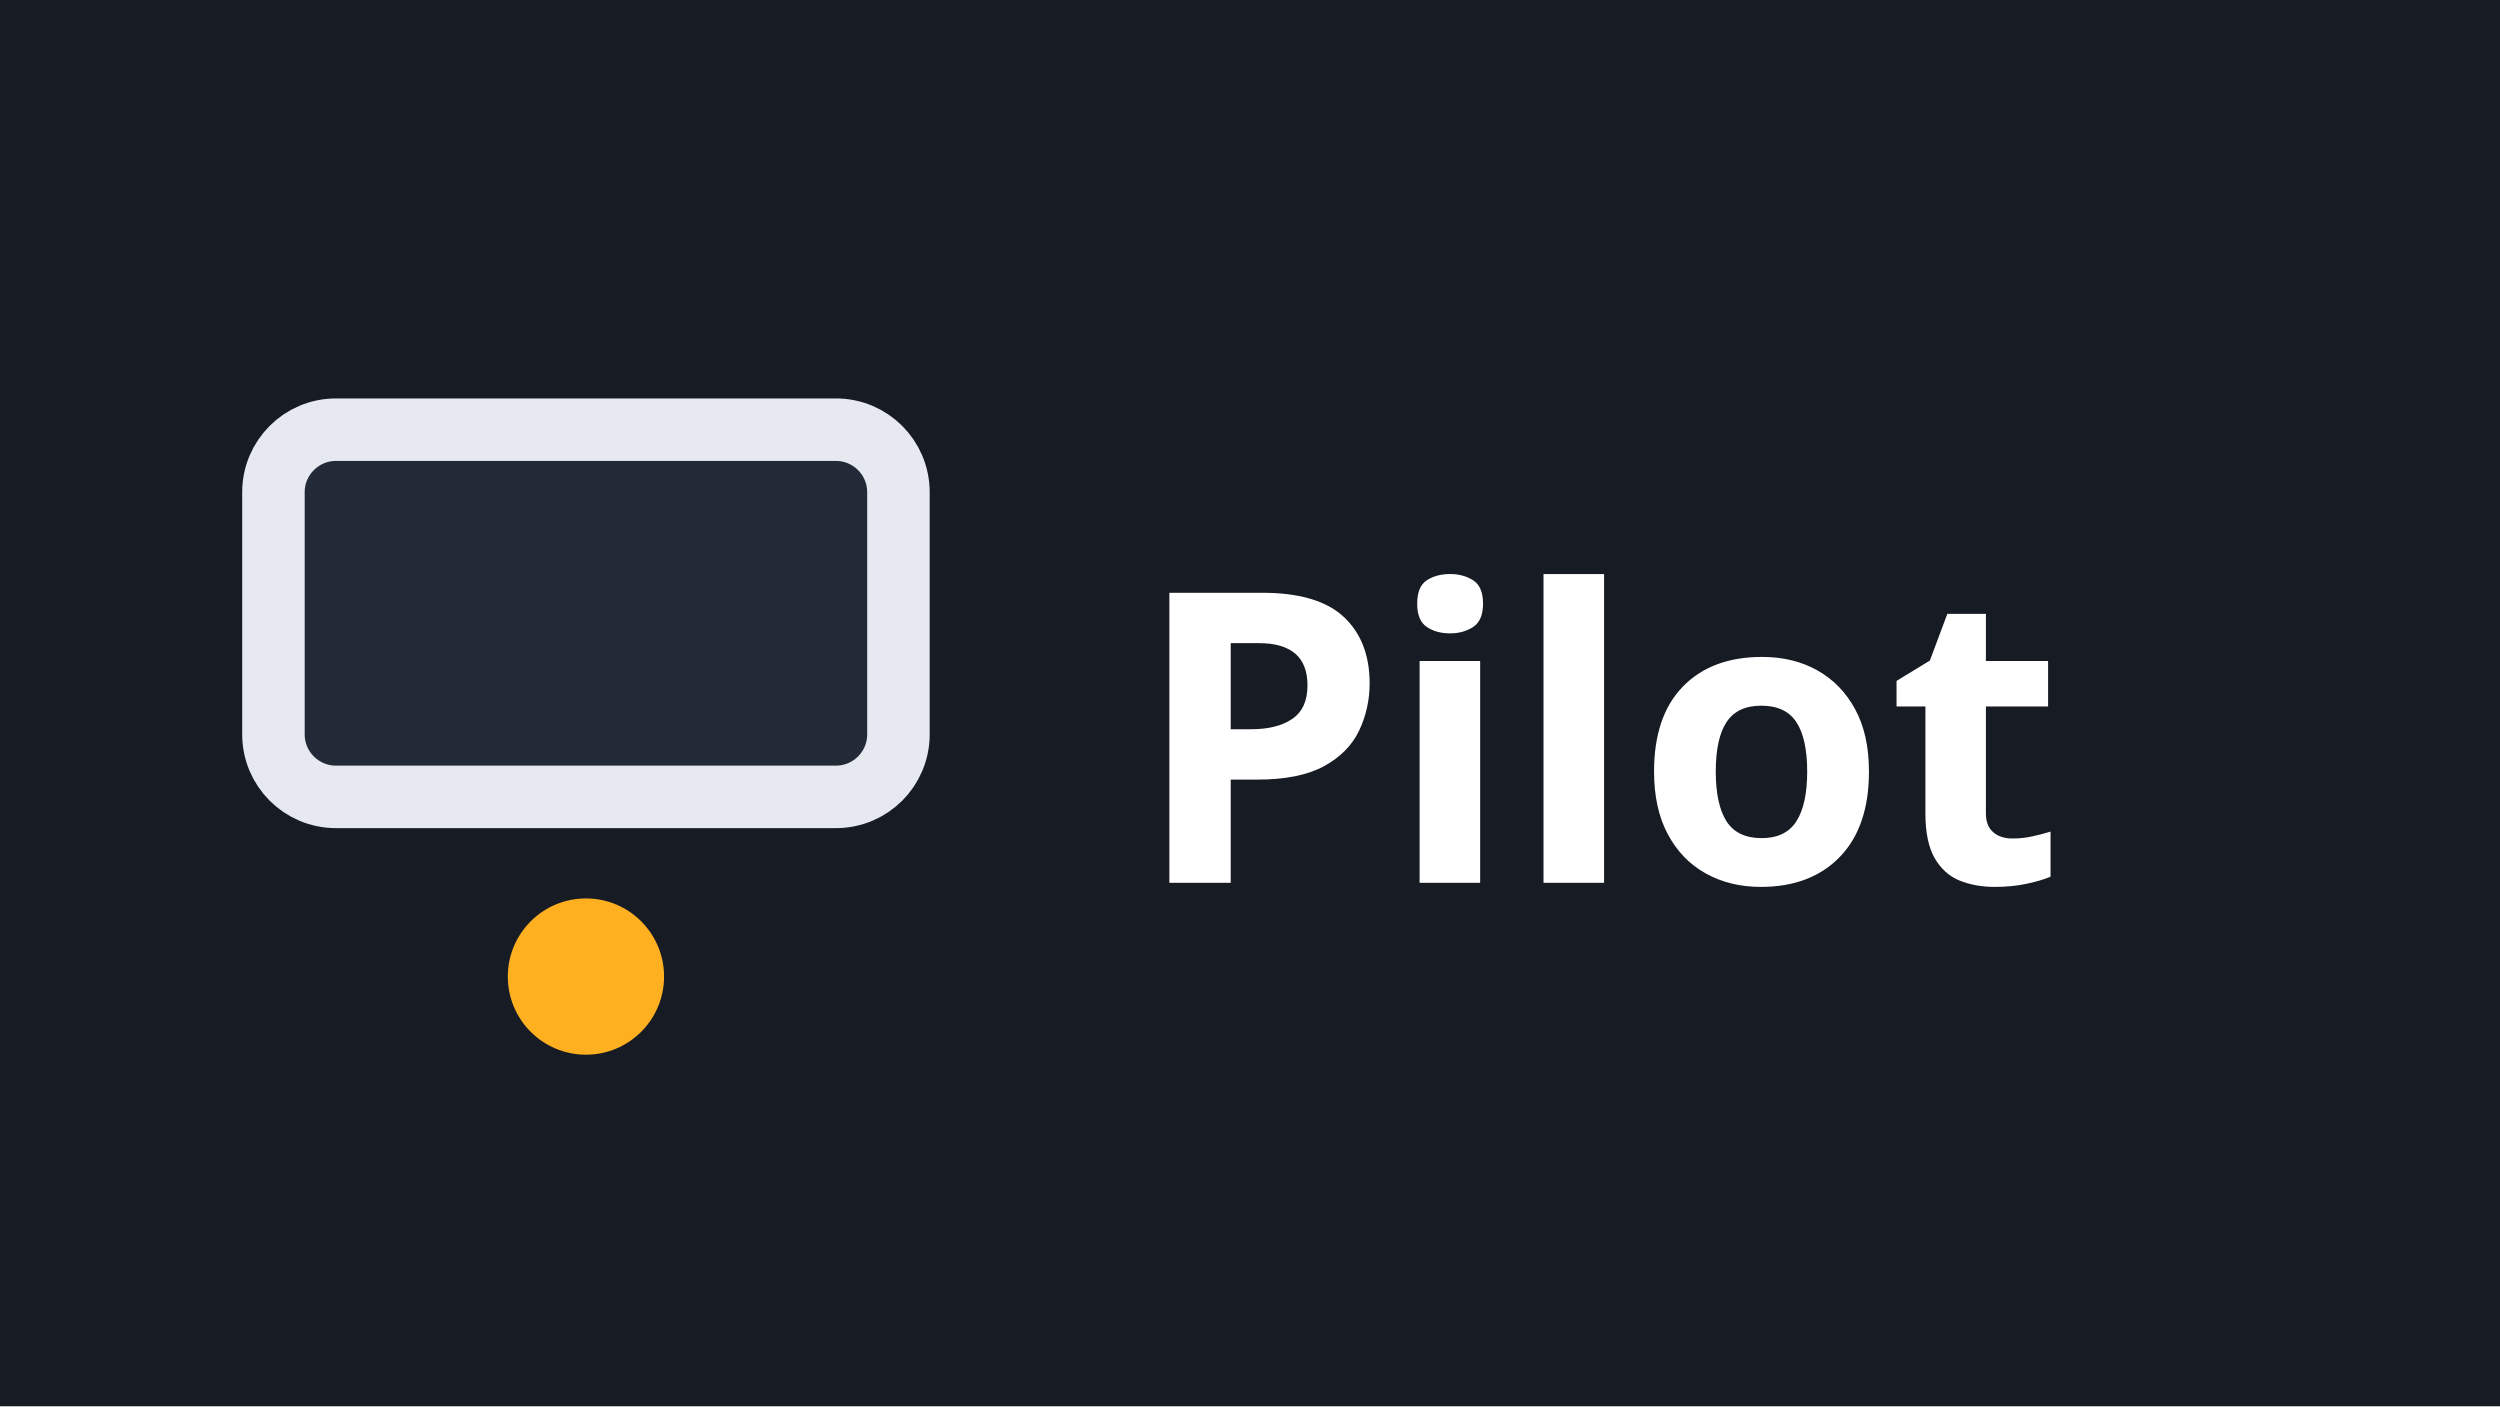
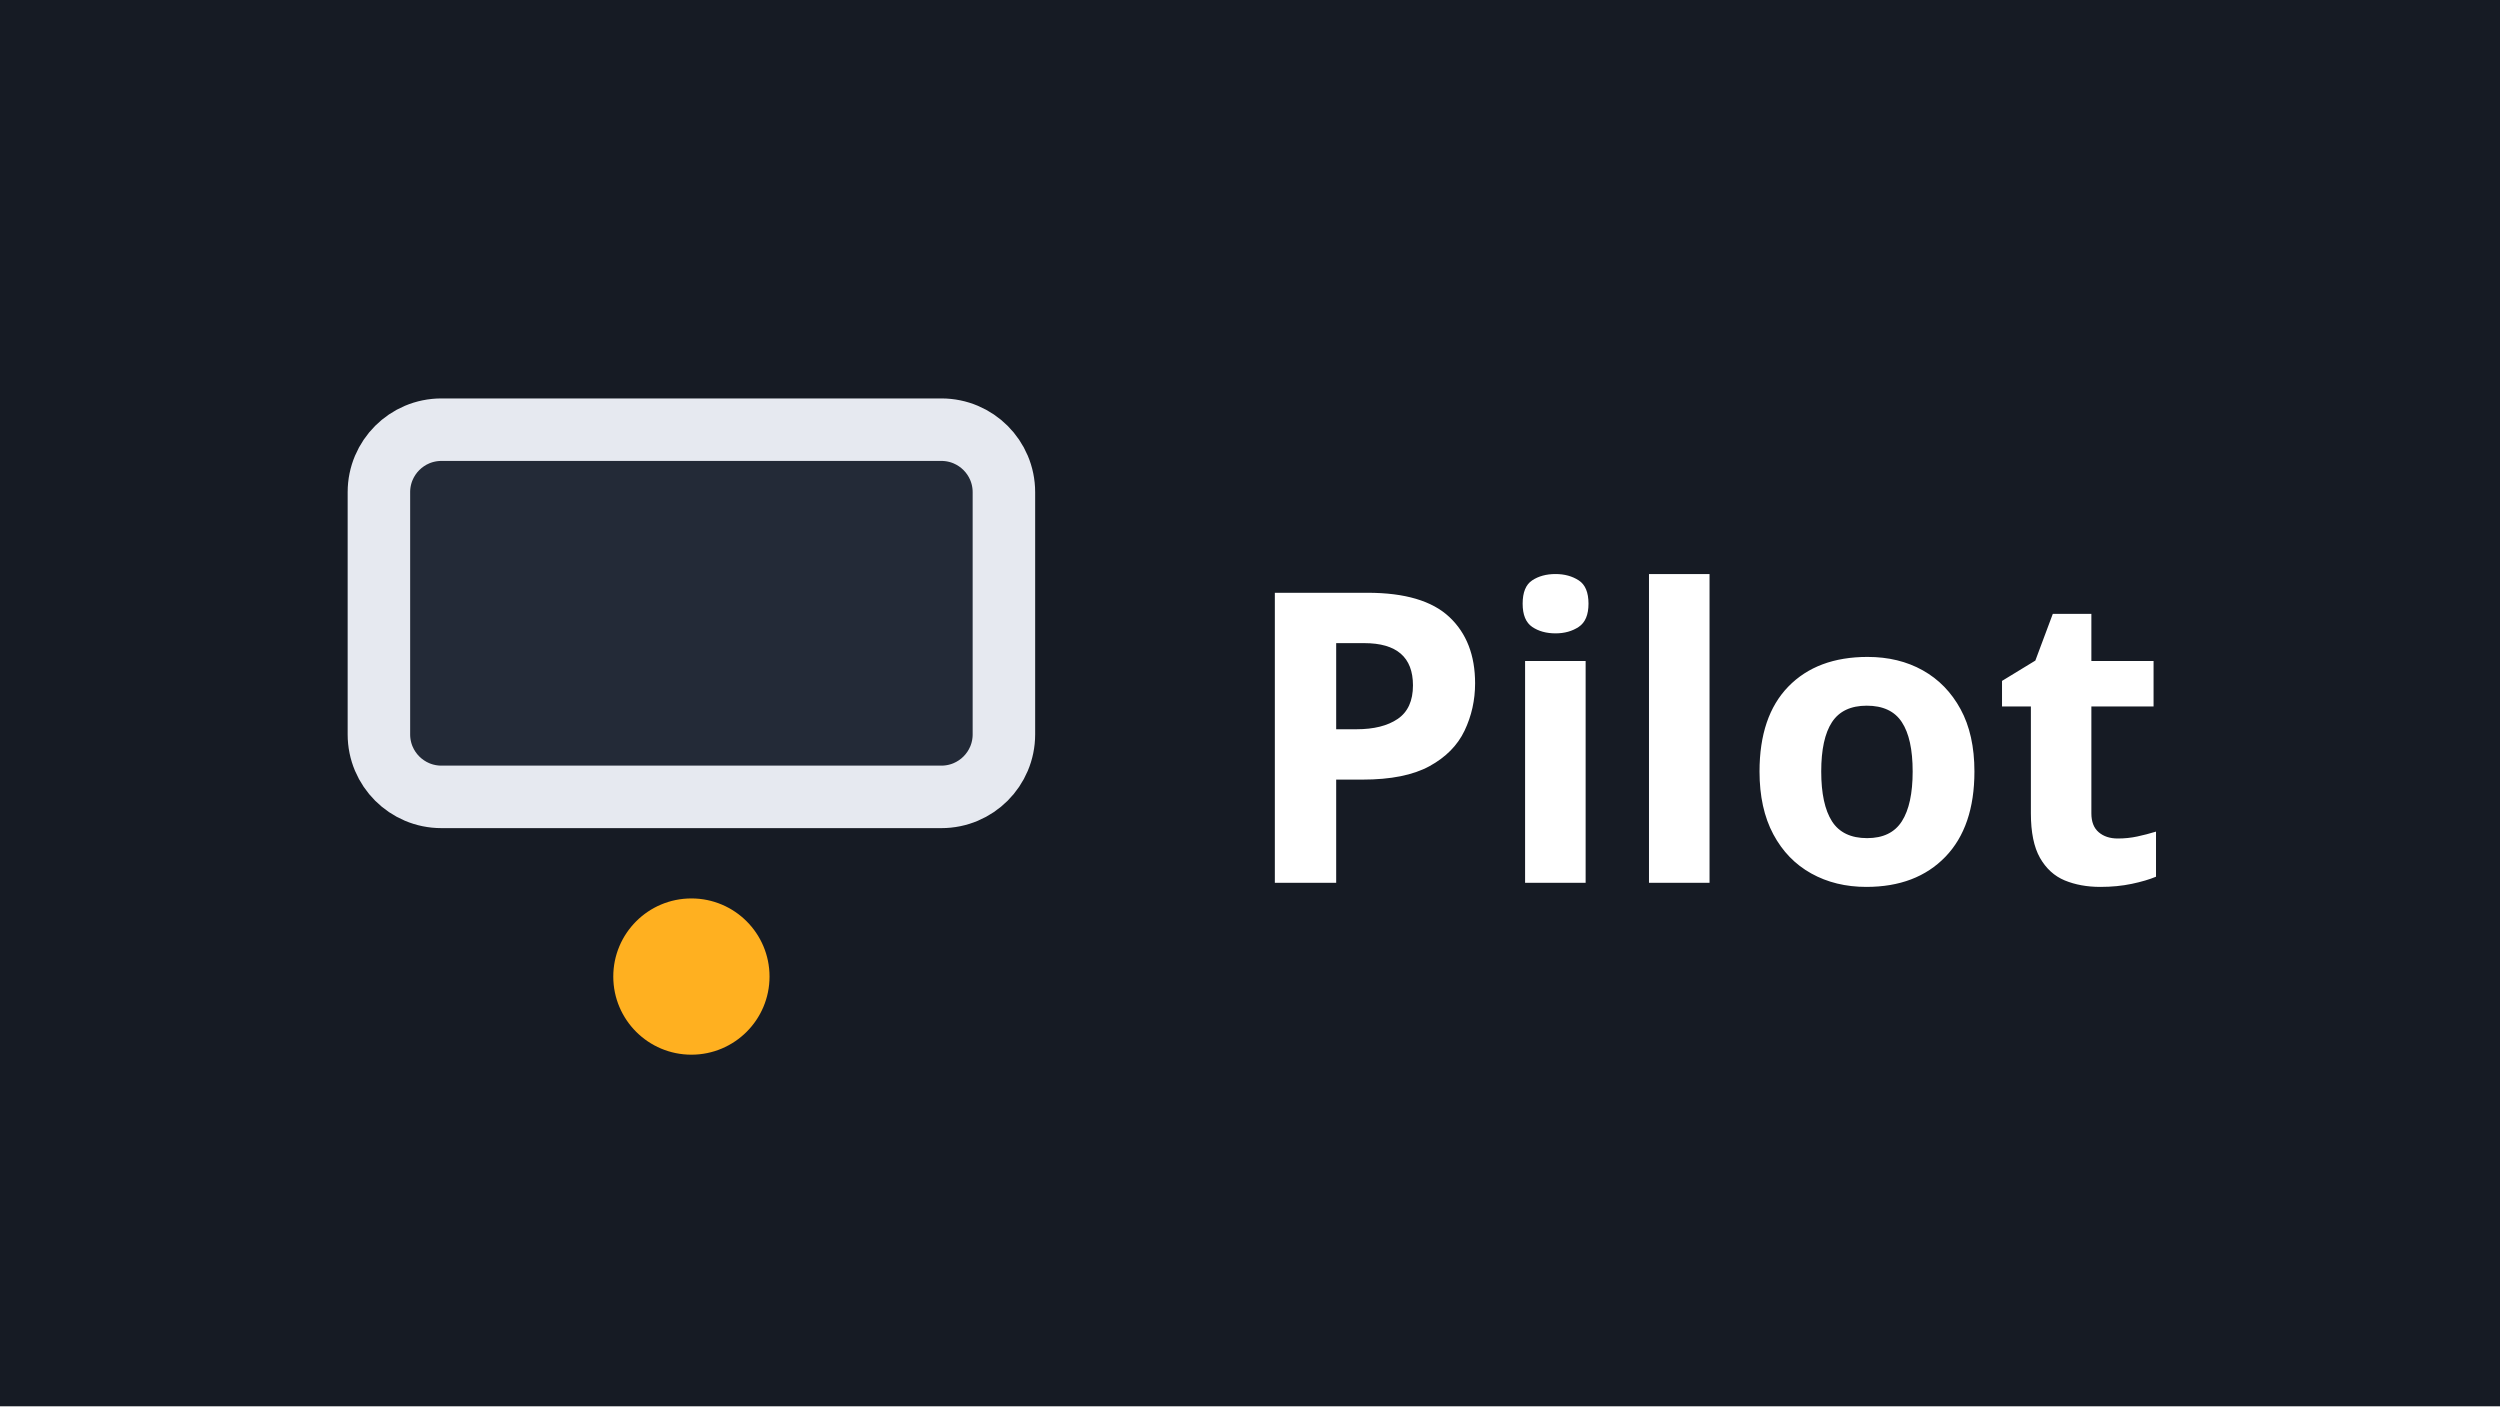
<svg xmlns="http://www.w3.org/2000/svg" viewBox="0 0 640 360" width="640" height="360">
  <rect width="640" height="360" fill="#161B24" />
-   <rect x="70" y="110" width="160" height="94" rx="16" fill="#232A37" stroke="#E6E9F0" stroke-width="16" />
-   <circle cx="150" cy="250" r="20" fill="#FFB020" />
-   <text x="290" y="226" font-family="Noto Sans" font-weight="700" font-size="104" fill="#FFFFFF">Pilot</text>
+   <rect x="97" y="110" width="160" height="94" rx="16" fill="#232A37" stroke="#E6E9F0" stroke-width="16" />
+   <circle cx="177" cy="250" r="20" fill="#FFB020" />
+   <text x="317" y="226" font-family="Noto Sans" font-weight="700" font-size="104" fill="#FFFFFF">Pilot</text>
</svg>
